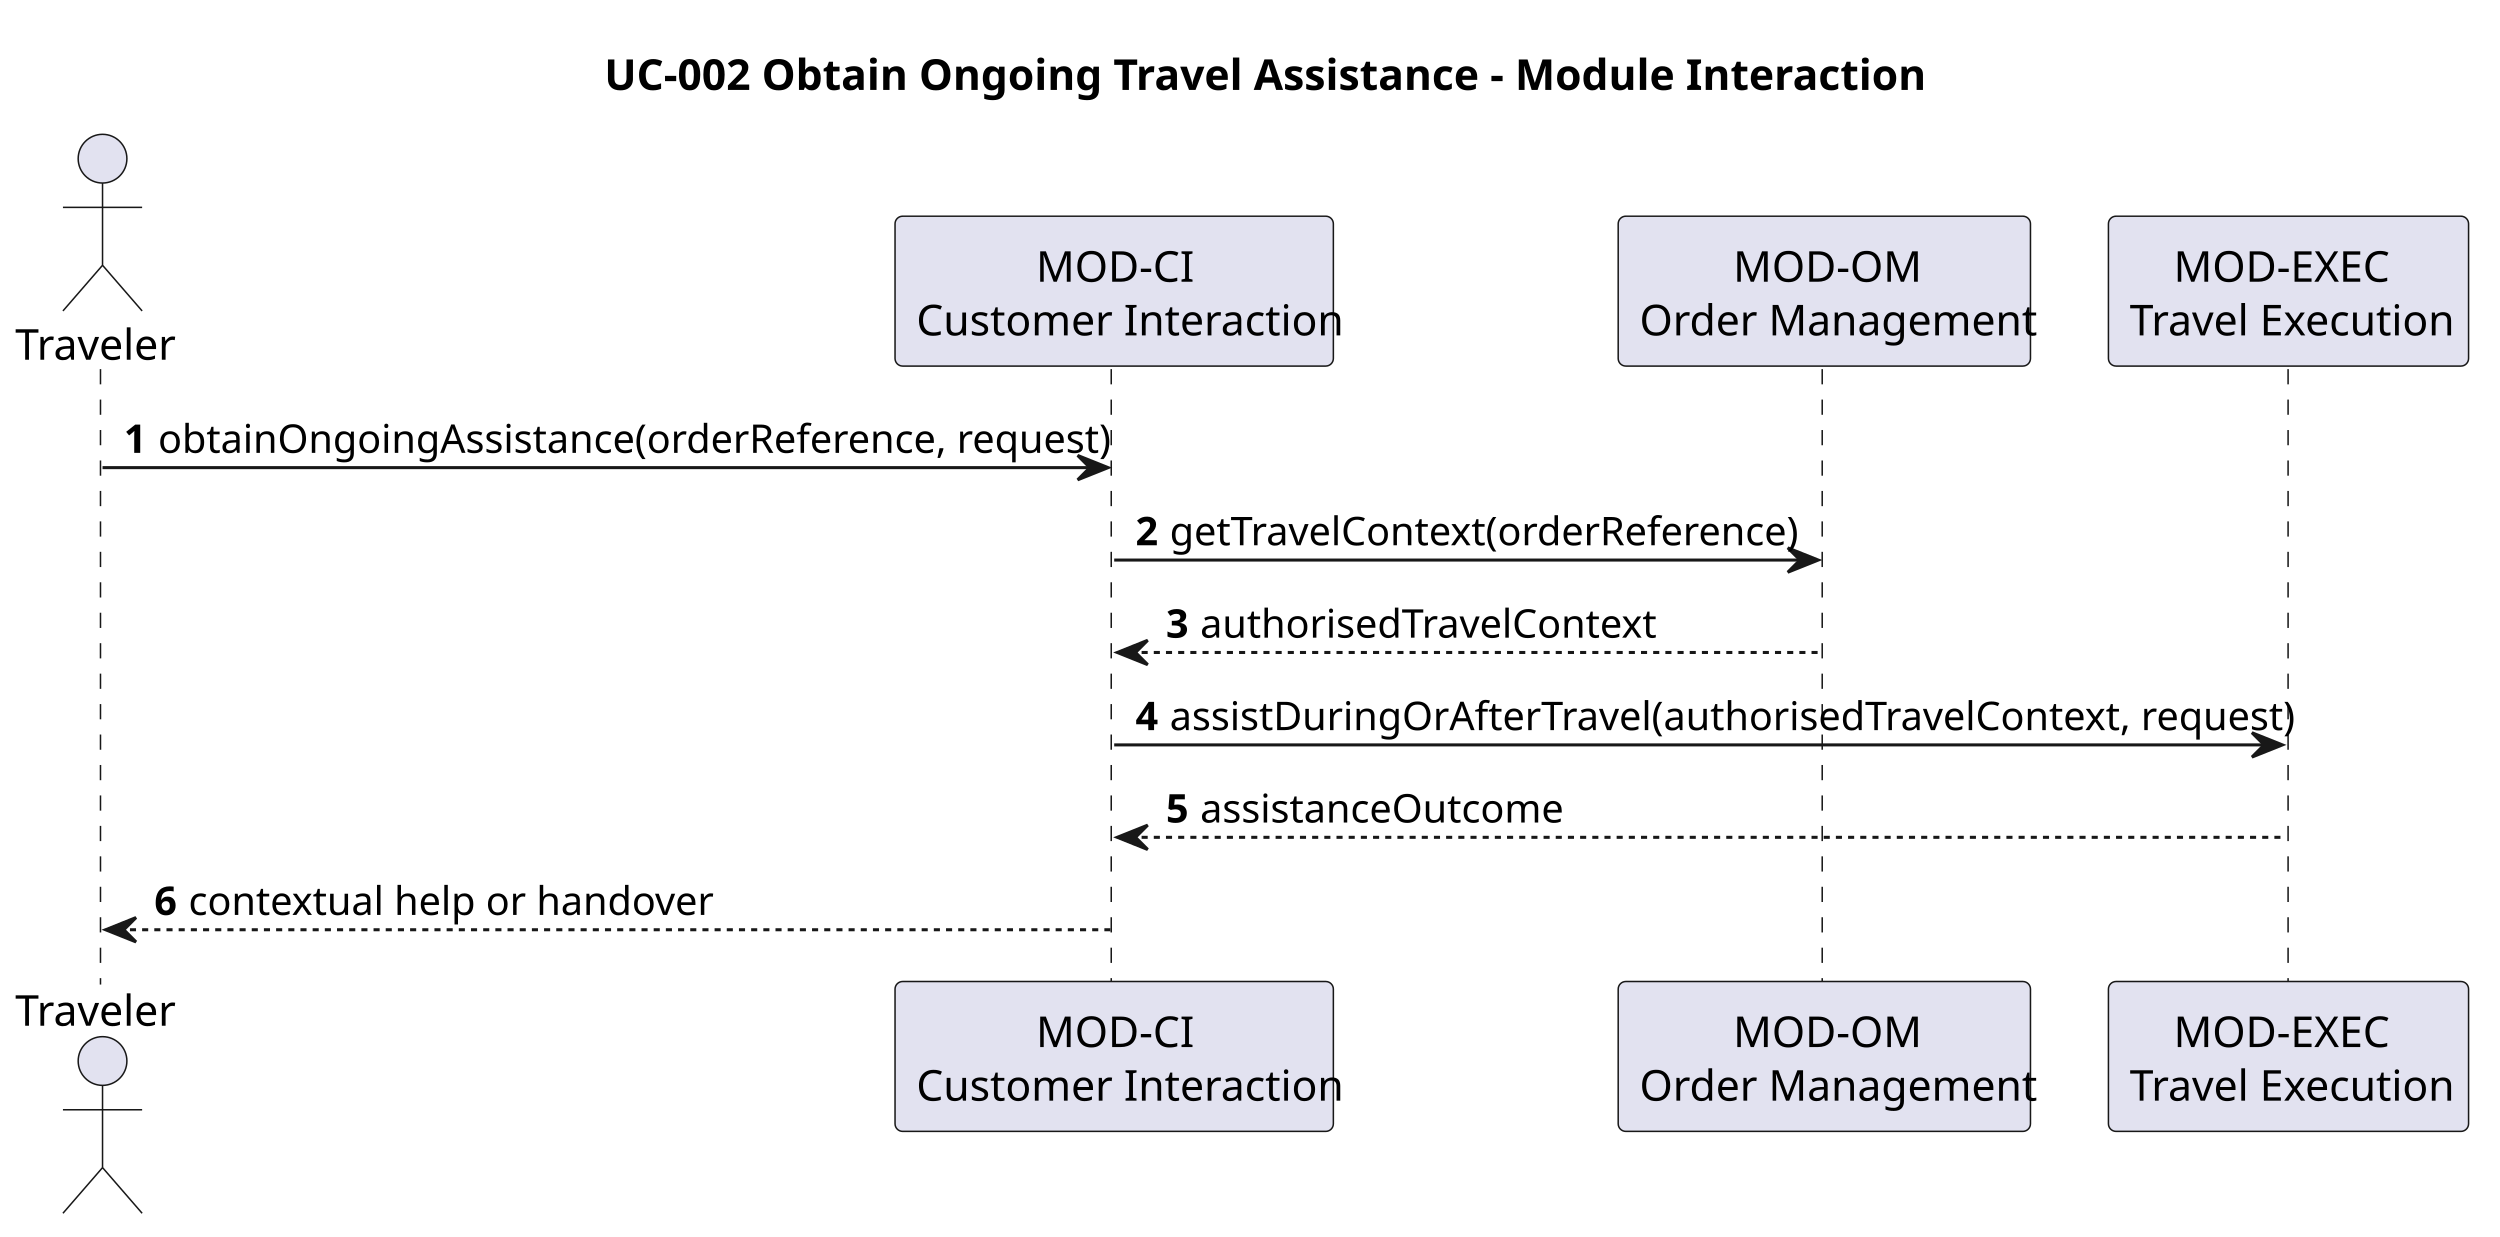
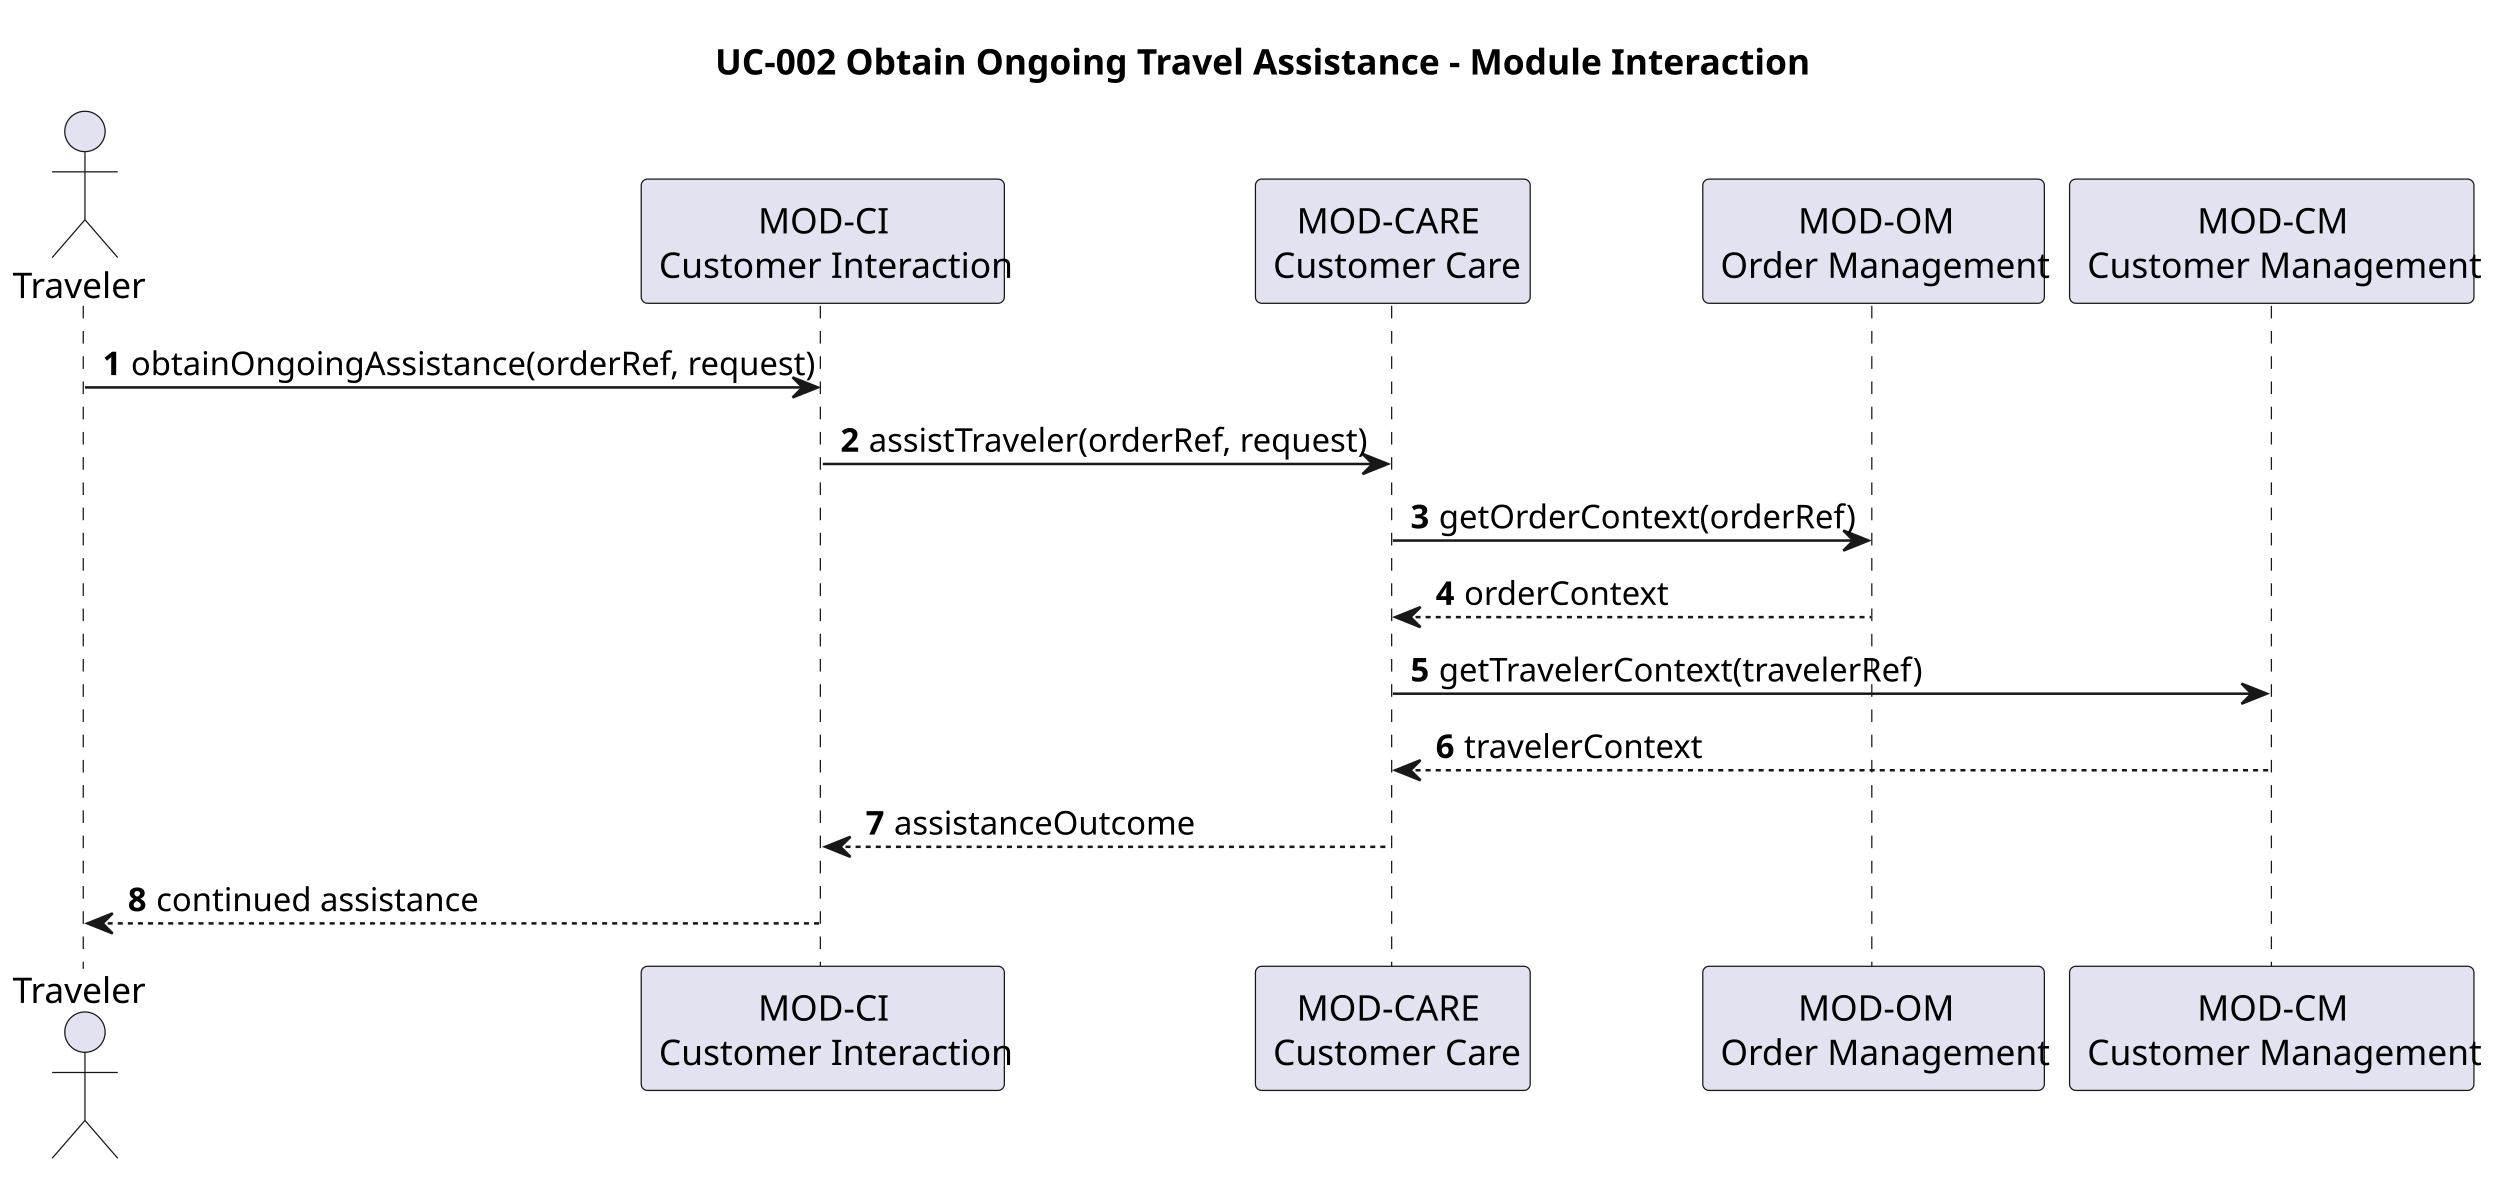
- <svg xmlns="http://www.w3.org/2000/svg" contentStyleType="text/css" data-diagram-type="SEQUENCE" height="406px" preserveAspectRatio="none" style="width:821px;height:406px;background:#FFFFFF;" version="1.1" viewBox="0 0 821 406" width="821px" zoomAndPan="magnify">
+ <svg xmlns="http://www.w3.org/2000/svg" contentStyleType="text/css" data-diagram-type="SEQUENCE" height="467px" preserveAspectRatio="none" style="width:991px;height:467px;background:#FFFFFF;" version="1.1" viewBox="0 0 991 467" width="991px" zoomAndPan="magnify">
  <defs />
  <g>
    <g class="title" data-source-line="1">
-       <text fill="#000000" font-family="sans-serif" font-size="14" font-weight="700" lengthAdjust="spacing" textLength="417.737" x="198.47" y="29.533">UC-002 Obtain Ongoing Travel Assistance - Module Interaction</text>
+       <text fill="#000000" font-family="sans-serif" font-size="14" font-weight="700" lengthAdjust="spacing" textLength="417.737" x="283.465" y="29.533">UC-002 Obtain Ongoing Travel Assistance - Module Interaction</text>
    </g>
    <g class="participant-lifeline" data-entity-uid="part1" data-qualified-name="Traveler" data-source-line="3" id="part1-lifeline">
      <g>
-         <rect fill="#000000" fill-opacity="0" height="202.109" width="8" x="29.672" y="121.219" />
-         <line style="stroke:#181818;stroke-width:0.5;stroke-dasharray:5,5;" x1="33" x2="33" y1="121.219" y2="323.328" />
+         <rect fill="#000000" fill-opacity="0" height="262.812" width="8" x="29.672" y="121.219" />
+         <line style="stroke:#181818;stroke-width:0.5;stroke-dasharray:5,5;" x1="33" x2="33" y1="121.219" y2="384.031" />
      </g>
    </g>
    <g class="participant-lifeline" data-entity-uid="part2" data-qualified-name="CI" data-source-line="4" id="part2-lifeline">
      <g>
-         <rect fill="#000000" fill-opacity="0" height="202.109" width="8" x="361.903" y="121.219" />
-         <line style="stroke:#181818;stroke-width:0.5;stroke-dasharray:5,5;" x1="364.931" x2="364.931" y1="121.219" y2="323.328" />
+         <rect fill="#000000" fill-opacity="0" height="262.812" width="8" x="322.154" y="121.219" />
+         <line style="stroke:#181818;stroke-width:0.5;stroke-dasharray:5,5;" x1="325.182" x2="325.182" y1="121.219" y2="384.031" />
      </g>
    </g>
-     <g class="participant-lifeline" data-entity-uid="part3" data-qualified-name="OM" data-source-line="5" id="part3-lifeline">
+     <g class="participant-lifeline" data-entity-uid="part3" data-qualified-name="CARE" data-source-line="5" id="part3-lifeline">
      <g>
-         <rect fill="#000000" fill-opacity="0" height="202.109" width="8" x="595.11" y="121.219" />
-         <line style="stroke:#181818;stroke-width:0.5;stroke-dasharray:5,5;" x1="598.414" x2="598.414" y1="121.219" y2="323.328" />
+         <rect fill="#000000" fill-opacity="0" height="262.812" width="8" x="548.112" y="121.219" />
+         <line style="stroke:#181818;stroke-width:0.5;stroke-dasharray:5,5;" x1="551.653" x2="551.653" y1="121.219" y2="384.031" />
      </g>
    </g>
-     <g class="participant-lifeline" data-entity-uid="part4" data-qualified-name="EXEC" data-source-line="6" id="part4-lifeline">
+     <g class="participant-lifeline" data-entity-uid="part4" data-qualified-name="OM" data-source-line="6" id="part4-lifeline">
      <g>
-         <rect fill="#000000" fill-opacity="0" height="202.109" width="8" x="747.543" y="121.219" />
-         <line style="stroke:#181818;stroke-width:0.5;stroke-dasharray:5,5;" x1="751.408" x2="751.408" y1="121.219" y2="323.328" />
+         <rect fill="#000000" fill-opacity="0" height="262.812" width="8" x="738.682" y="121.219" />
+         <line style="stroke:#181818;stroke-width:0.5;stroke-dasharray:5,5;" x1="741.985" x2="741.985" y1="121.219" y2="384.031" />
+       </g>
+     </g>
+     <g class="participant-lifeline" data-entity-uid="part5" data-qualified-name="CM" data-source-line="7" id="part5-lifeline">
+       <g>
+         <rect fill="#000000" fill-opacity="0" height="262.812" width="8" x="896.523" y="121.219" />
+         <line style="stroke:#181818;stroke-width:0.5;stroke-dasharray:5,5;" x1="900.378" x2="900.378" y1="121.219" y2="384.031" />
      </g>
    </g>
    <g class="participant participant-head" data-entity-uid="part1" data-qualified-name="Traveler" data-source-line="3" id="part1-head">
      <text fill="#000000" font-family="sans-serif" font-size="14" lengthAdjust="spacing" textLength="51.345" x="5" y="118.143">Traveler</text>
      <ellipse cx="33.672" cy="52.109" fill="#E2E2F0" rx="8" ry="8" style="stroke:#181818;stroke-width:0.5;" />
      <path d="M33.672,60.109 L33.672,87.109 M20.672,68.109 L46.672,68.109 M33.672,87.109 L20.672,102.109 M33.672,87.109 L46.672,102.109" fill="none" style="stroke:#181818;stroke-width:0.5;" />
    </g>
    <g class="participant participant-tail" data-entity-uid="part1" data-qualified-name="Traveler" data-source-line="3" id="part1-tail">
-       <text fill="#000000" font-family="sans-serif" font-size="14" lengthAdjust="spacing" textLength="51.345" x="5" y="336.861">Traveler</text>
-       <ellipse cx="33.672" cy="348.438" fill="#E2E2F0" rx="8" ry="8" style="stroke:#181818;stroke-width:0.5;" />
-       <path d="M33.672,356.438 L33.672,383.438 M20.672,364.438 L46.672,364.438 M33.672,383.438 L20.672,398.438 M33.672,383.438 L46.672,398.438" fill="none" style="stroke:#181818;stroke-width:0.5;" />
+       <text fill="#000000" font-family="sans-serif" font-size="14" lengthAdjust="spacing" textLength="51.345" x="5" y="397.565">Traveler</text>
+       <ellipse cx="33.672" cy="409.141" fill="#E2E2F0" rx="8" ry="8" style="stroke:#181818;stroke-width:0.5;" />
+       <path d="M33.672,417.141 L33.672,444.141 M20.672,425.141 L46.672,425.141 M33.672,444.141 L20.672,459.141 M33.672,444.141 L46.672,459.141" fill="none" style="stroke:#181818;stroke-width:0.5;" />
    </g>
    <g class="participant participant-head" data-entity-uid="part2" data-qualified-name="CI" data-source-line="4" id="part2-head">
-       <rect fill="#E2E2F0" height="49.219" rx="2.5" ry="2.5" style="stroke:#181818;stroke-width:0.5;" width="143.944" x="293.931" y="71" />
-       <text fill="#000000" font-family="sans-serif" font-size="14" lengthAdjust="spacing" textLength="51.324" x="340.241" y="92.533">MOD-CI</text>
-       <text fill="#000000" font-family="sans-serif" font-size="14" lengthAdjust="spacing" textLength="129.944" x="300.931" y="110.143">Customer Interaction</text>
+       <rect fill="#E2E2F0" height="49.219" rx="2.5" ry="2.5" style="stroke:#181818;stroke-width:0.5;" width="143.944" x="254.182" y="71" />
+       <text fill="#000000" font-family="sans-serif" font-size="14" lengthAdjust="spacing" textLength="51.324" x="300.492" y="92.533">MOD-CI</text>
+       <text fill="#000000" font-family="sans-serif" font-size="14" lengthAdjust="spacing" textLength="129.944" x="261.182" y="110.143">Customer Interaction</text>
    </g>
    <g class="participant participant-tail" data-entity-uid="part2" data-qualified-name="CI" data-source-line="4" id="part2-tail">
-       <rect fill="#E2E2F0" height="49.219" rx="2.5" ry="2.5" style="stroke:#181818;stroke-width:0.5;" width="143.944" x="293.931" y="322.328" />
-       <text fill="#000000" font-family="sans-serif" font-size="14" lengthAdjust="spacing" textLength="51.324" x="340.241" y="343.861">MOD-CI</text>
-       <text fill="#000000" font-family="sans-serif" font-size="14" lengthAdjust="spacing" textLength="129.944" x="300.931" y="361.471">Customer Interaction</text>
+       <rect fill="#E2E2F0" height="49.219" rx="2.5" ry="2.5" style="stroke:#181818;stroke-width:0.5;" width="143.944" x="254.182" y="383.031" />
+       <text fill="#000000" font-family="sans-serif" font-size="14" lengthAdjust="spacing" textLength="51.324" x="300.492" y="404.565">MOD-CI</text>
+       <text fill="#000000" font-family="sans-serif" font-size="14" lengthAdjust="spacing" textLength="129.944" x="261.182" y="422.174">Customer Interaction</text>
    </g>
-     <g class="participant participant-head" data-entity-uid="part3" data-qualified-name="OM" data-source-line="5" id="part3-head">
-       <rect fill="#E2E2F0" height="49.219" rx="2.5" ry="2.5" style="stroke:#181818;stroke-width:0.5;" width="135.393" x="531.414" y="71" />
-       <text fill="#000000" font-family="sans-serif" font-size="14" lengthAdjust="spacing" textLength="59.876" x="569.172" y="92.533">MOD-OM</text>
-       <text fill="#000000" font-family="sans-serif" font-size="14" lengthAdjust="spacing" textLength="121.393" x="538.414" y="110.143">Order Management</text>
+     <g class="participant participant-head" data-entity-uid="part3" data-qualified-name="CARE" data-source-line="5" id="part3-head">
+       <rect fill="#E2E2F0" height="49.219" rx="2.5" ry="2.5" style="stroke:#181818;stroke-width:0.5;" width="108.917" x="497.653" y="71" />
+       <text fill="#000000" font-family="sans-serif" font-size="14" lengthAdjust="spacing" textLength="76.221" x="514.001" y="92.533">MOD-CARE</text>
+       <text fill="#000000" font-family="sans-serif" font-size="14" lengthAdjust="spacing" textLength="94.917" x="504.653" y="110.143">Customer Care</text>
    </g>
-     <g class="participant participant-tail" data-entity-uid="part3" data-qualified-name="OM" data-source-line="5" id="part3-tail">
-       <rect fill="#E2E2F0" height="49.219" rx="2.5" ry="2.5" style="stroke:#181818;stroke-width:0.5;" width="135.393" x="531.414" y="322.328" />
-       <text fill="#000000" font-family="sans-serif" font-size="14" lengthAdjust="spacing" textLength="59.876" x="569.172" y="343.861">MOD-OM</text>
-       <text fill="#000000" font-family="sans-serif" font-size="14" lengthAdjust="spacing" textLength="121.393" x="538.414" y="361.471">Order Management</text>
+     <g class="participant participant-tail" data-entity-uid="part3" data-qualified-name="CARE" data-source-line="5" id="part3-tail">
+       <rect fill="#E2E2F0" height="49.219" rx="2.5" ry="2.5" style="stroke:#181818;stroke-width:0.5;" width="108.917" x="497.653" y="383.031" />
+       <text fill="#000000" font-family="sans-serif" font-size="14" lengthAdjust="spacing" textLength="76.221" x="514.001" y="404.565">MOD-CARE</text>
+       <text fill="#000000" font-family="sans-serif" font-size="14" lengthAdjust="spacing" textLength="94.917" x="504.653" y="422.174">Customer Care</text>
    </g>
-     <g class="participant participant-head" data-entity-uid="part4" data-qualified-name="EXEC" data-source-line="6" id="part4-head">
-       <rect fill="#E2E2F0" height="49.219" rx="2.5" ry="2.5" style="stroke:#181818;stroke-width:0.5;" width="118.269" x="692.408" y="71" />
-       <text fill="#000000" font-family="sans-serif" font-size="14" lengthAdjust="spacing" textLength="75.448" x="713.818" y="92.533">MOD-EXEC</text>
-       <text fill="#000000" font-family="sans-serif" font-size="14" lengthAdjust="spacing" textLength="104.269" x="699.408" y="110.143">Travel Execution</text>
+     <g class="participant participant-head" data-entity-uid="part4" data-qualified-name="OM" data-source-line="6" id="part4-head">
+       <rect fill="#E2E2F0" height="49.219" rx="2.5" ry="2.5" style="stroke:#181818;stroke-width:0.5;" width="135.393" x="674.985" y="71" />
+       <text fill="#000000" font-family="sans-serif" font-size="14" lengthAdjust="spacing" textLength="59.876" x="712.744" y="92.533">MOD-OM</text>
+       <text fill="#000000" font-family="sans-serif" font-size="14" lengthAdjust="spacing" textLength="121.393" x="681.985" y="110.143">Order Management</text>
    </g>
-     <g class="participant participant-tail" data-entity-uid="part4" data-qualified-name="EXEC" data-source-line="6" id="part4-tail">
-       <rect fill="#E2E2F0" height="49.219" rx="2.5" ry="2.5" style="stroke:#181818;stroke-width:0.5;" width="118.269" x="692.408" y="322.328" />
-       <text fill="#000000" font-family="sans-serif" font-size="14" lengthAdjust="spacing" textLength="75.448" x="713.818" y="343.861">MOD-EXEC</text>
-       <text fill="#000000" font-family="sans-serif" font-size="14" lengthAdjust="spacing" textLength="104.269" x="699.408" y="361.471">Travel Execution</text>
+     <g class="participant participant-tail" data-entity-uid="part4" data-qualified-name="OM" data-source-line="6" id="part4-tail">
+       <rect fill="#E2E2F0" height="49.219" rx="2.5" ry="2.5" style="stroke:#181818;stroke-width:0.5;" width="135.393" x="674.985" y="383.031" />
+       <text fill="#000000" font-family="sans-serif" font-size="14" lengthAdjust="spacing" textLength="59.876" x="712.744" y="404.565">MOD-OM</text>
+       <text fill="#000000" font-family="sans-serif" font-size="14" lengthAdjust="spacing" textLength="121.393" x="681.985" y="422.174">Order Management</text>
    </g>
-     <g class="message" data-entity-1="part1" data-entity-2="part2" data-source-line="8" id="msg1">
-       <polygon fill="#181818" points="353.903,149.57,363.903,153.57,353.903,157.57,357.903,153.57" style="stroke:#181818;stroke-width:1;" />
-       <line style="stroke:#181818;stroke-width:1;" x1="33.672" x2="359.903" y1="153.57" y2="153.57" />
+     <g class="participant participant-head" data-entity-uid="part5" data-qualified-name="CM" data-source-line="7" id="part5-head">
+       <rect fill="#E2E2F0" height="49.219" rx="2.5" ry="2.5" style="stroke:#181818;stroke-width:0.5;" width="160.289" x="820.378" y="71" />
+       <text fill="#000000" font-family="sans-serif" font-size="14" lengthAdjust="spacing" textLength="59.097" x="870.974" y="92.533">MOD-CM</text>
+       <text fill="#000000" font-family="sans-serif" font-size="14" lengthAdjust="spacing" textLength="146.289" x="827.378" y="110.143">Customer Management</text>
+     </g>
+     <g class="participant participant-tail" data-entity-uid="part5" data-qualified-name="CM" data-source-line="7" id="part5-tail">
+       <rect fill="#E2E2F0" height="49.219" rx="2.5" ry="2.5" style="stroke:#181818;stroke-width:0.5;" width="160.289" x="820.378" y="383.031" />
+       <text fill="#000000" font-family="sans-serif" font-size="14" lengthAdjust="spacing" textLength="59.097" x="870.974" y="404.565">MOD-CM</text>
+       <text fill="#000000" font-family="sans-serif" font-size="14" lengthAdjust="spacing" textLength="146.289" x="827.378" y="422.174">Customer Management</text>
+     </g>
+     <g class="message" data-entity-1="part1" data-entity-2="part2" data-source-line="9" id="msg1">
+       <polygon fill="#181818" points="314.154,149.57,324.154,153.57,314.154,157.57,318.154,153.57" style="stroke:#181818;stroke-width:1;" />
+       <line style="stroke:#181818;stroke-width:1;" x1="33.672" x2="320.154" y1="153.57" y2="153.57" />
      <text fill="#000000" font-family="sans-serif" font-size="13" font-weight="700" lengthAdjust="spacing" textLength="7.23" x="40.672" y="148.714">1</text>
-       <text fill="#000000" font-family="sans-serif" font-size="13" lengthAdjust="spacing" textLength="297" x="51.902" y="148.714">obtainOngoingAssistance(orderReference, request)</text>
+       <text fill="#000000" font-family="sans-serif" font-size="13" lengthAdjust="spacing" textLength="257.252" x="51.902" y="148.714">obtainOngoingAssistance(orderRef, request)</text>
    </g>
-     <g class="message" data-entity-1="part2" data-entity-2="part3" data-source-line="9" id="msg2">
-       <polygon fill="#181818" points="587.11,179.922,597.11,183.922,587.11,187.922,591.11,183.922" style="stroke:#181818;stroke-width:1;" />
-       <line style="stroke:#181818;stroke-width:1;" x1="365.903" x2="593.11" y1="183.922" y2="183.922" />
-       <text fill="#000000" font-family="sans-serif" font-size="13" font-weight="700" lengthAdjust="spacing" textLength="7.23" x="372.903" y="179.065">2</text>
-       <text fill="#000000" font-family="sans-serif" font-size="13" lengthAdjust="spacing" textLength="197.977" x="384.133" y="179.065">getTravelContext(orderReference)</text>
+     <g class="message" data-entity-1="part2" data-entity-2="part3" data-source-line="10" id="msg2">
+       <polygon fill="#181818" points="540.112,179.922,550.112,183.922,540.112,187.922,544.112,183.922" style="stroke:#181818;stroke-width:1;" />
+       <line style="stroke:#181818;stroke-width:1;" x1="326.154" x2="546.112" y1="183.922" y2="183.922" />
+       <text fill="#000000" font-family="sans-serif" font-size="13" font-weight="700" lengthAdjust="spacing" textLength="7.23" x="333.154" y="179.065">2</text>
+       <text fill="#000000" font-family="sans-serif" font-size="13" lengthAdjust="spacing" textLength="190.728" x="344.384" y="179.065">assistTraveler(orderRef, request)</text>
    </g>
-     <g class="message" data-entity-1="part3" data-entity-2="part2" data-source-line="10" id="msg3">
-       <polygon fill="#181818" points="376.903,210.273,366.903,214.273,376.903,218.273,372.903,214.273" style="stroke:#181818;stroke-width:1;" />
-       <line style="stroke:#181818;stroke-width:1;stroke-dasharray:2,2;" x1="370.903" x2="598.11" y1="214.273" y2="214.273" />
-       <text fill="#000000" font-family="sans-serif" font-size="13" font-weight="700" lengthAdjust="spacing" textLength="7.23" x="382.903" y="209.417">3</text>
-       <text fill="#000000" font-family="sans-serif" font-size="13" lengthAdjust="spacing" textLength="141.629" x="394.133" y="209.417">authorisedTravelContext</text>
+     <g class="message" data-entity-1="part3" data-entity-2="part4" data-source-line="11" id="msg3">
+       <polygon fill="#181818" points="730.682,210.273,740.682,214.273,730.682,218.273,734.682,214.273" style="stroke:#181818;stroke-width:1;" />
+       <line style="stroke:#181818;stroke-width:1;" x1="552.112" x2="736.682" y1="214.273" y2="214.273" />
+       <text fill="#000000" font-family="sans-serif" font-size="13" font-weight="700" lengthAdjust="spacing" textLength="7.23" x="559.112" y="209.417">3</text>
+       <text fill="#000000" font-family="sans-serif" font-size="13" lengthAdjust="spacing" textLength="155.34" x="570.342" y="209.417">getOrderContext(orderRef)</text>
    </g>
-     <g class="message" data-entity-1="part2" data-entity-2="part4" data-source-line="11" id="msg4">
-       <polygon fill="#181818" points="739.543,240.625,749.543,244.625,739.543,248.625,743.543,244.625" style="stroke:#181818;stroke-width:1;" />
-       <line style="stroke:#181818;stroke-width:1;" x1="365.903" x2="745.543" y1="244.625" y2="244.625" />
-       <text fill="#000000" font-family="sans-serif" font-size="13" font-weight="700" lengthAdjust="spacing" textLength="7.23" x="372.903" y="239.769">4</text>
-       <text fill="#000000" font-family="sans-serif" font-size="13" lengthAdjust="spacing" textLength="350.41" x="384.133" y="239.769">assistDuringOrAfterTravel(authorisedTravelContext, request)</text>
+     <g class="message" data-entity-1="part4" data-entity-2="part3" data-source-line="12" id="msg4">
+       <polygon fill="#181818" points="563.112,240.625,553.112,244.625,563.112,248.625,559.112,244.625" style="stroke:#181818;stroke-width:1;" />
+       <line style="stroke:#181818;stroke-width:1;stroke-dasharray:2,2;" x1="557.112" x2="741.682" y1="244.625" y2="244.625" />
+       <text fill="#000000" font-family="sans-serif" font-size="13" font-weight="700" lengthAdjust="spacing" textLength="7.23" x="569.112" y="239.769">4</text>
+       <text fill="#000000" font-family="sans-serif" font-size="13" lengthAdjust="spacing" textLength="75.15" x="580.342" y="239.769">orderContext</text>
    </g>
-     <g class="message" data-entity-1="part4" data-entity-2="part2" data-source-line="12" id="msg5">
-       <polygon fill="#181818" points="376.903,270.977,366.903,274.977,376.903,278.977,372.903,274.977" style="stroke:#181818;stroke-width:1;" />
-       <line style="stroke:#181818;stroke-width:1;stroke-dasharray:2,2;" x1="370.903" x2="750.543" y1="274.977" y2="274.977" />
-       <text fill="#000000" font-family="sans-serif" font-size="13" font-weight="700" lengthAdjust="spacing" textLength="7.23" x="382.903" y="270.12">5</text>
-       <text fill="#000000" font-family="sans-serif" font-size="13" lengthAdjust="spacing" textLength="114.163" x="394.133" y="270.12">assistanceOutcome</text>
+     <g class="message" data-entity-1="part3" data-entity-2="part5" data-source-line="13" id="msg5">
+       <polygon fill="#181818" points="888.523,270.977,898.523,274.977,888.523,278.977,892.523,274.977" style="stroke:#181818;stroke-width:1;" />
+       <line style="stroke:#181818;stroke-width:1;" x1="552.112" x2="894.523" y1="274.977" y2="274.977" />
+       <text fill="#000000" font-family="sans-serif" font-size="13" font-weight="700" lengthAdjust="spacing" textLength="7.23" x="559.112" y="270.12">5</text>
+       <text fill="#000000" font-family="sans-serif" font-size="13" lengthAdjust="spacing" textLength="182.787" x="570.342" y="270.12">getTravelerContext(travelerRef)</text>
    </g>
-     <g class="message" data-entity-1="part2" data-entity-2="part1" data-source-line="13" id="msg6">
-       <polygon fill="#181818" points="44.672,301.328,34.672,305.328,44.672,309.328,40.672,305.328" style="stroke:#181818;stroke-width:1;" />
-       <line style="stroke:#181818;stroke-width:1;stroke-dasharray:2,2;" x1="38.672" x2="364.903" y1="305.328" y2="305.328" />
-       <text fill="#000000" font-family="sans-serif" font-size="13" font-weight="700" lengthAdjust="spacing" textLength="7.23" x="50.672" y="300.472">6</text>
-       <text fill="#000000" font-family="sans-serif" font-size="13" lengthAdjust="spacing" textLength="160.443" x="61.902" y="300.472">contextual help or handover</text>
+     <g class="message" data-entity-1="part5" data-entity-2="part3" data-source-line="14" id="msg6">
+       <polygon fill="#181818" points="563.112,301.328,553.112,305.328,563.112,309.328,559.112,305.328" style="stroke:#181818;stroke-width:1;" />
+       <line style="stroke:#181818;stroke-width:1;stroke-dasharray:2,2;" x1="557.112" x2="899.523" y1="305.328" y2="305.328" />
+       <text fill="#000000" font-family="sans-serif" font-size="13" font-weight="700" lengthAdjust="spacing" textLength="7.23" x="569.112" y="300.472">6</text>
+       <text fill="#000000" font-family="sans-serif" font-size="13" lengthAdjust="spacing" textLength="88.15" x="580.342" y="300.472">travelerContext</text>
+     </g>
+     <g class="message" data-entity-1="part3" data-entity-2="part2" data-source-line="15" id="msg7">
+       <polygon fill="#181818" points="337.154,331.68,327.154,335.68,337.154,339.68,333.154,335.68" style="stroke:#181818;stroke-width:1;" />
+       <line style="stroke:#181818;stroke-width:1;stroke-dasharray:2,2;" x1="331.154" x2="551.112" y1="335.68" y2="335.68" />
+       <text fill="#000000" font-family="sans-serif" font-size="13" font-weight="700" lengthAdjust="spacing" textLength="7.23" x="343.154" y="330.823">7</text>
+       <text fill="#000000" font-family="sans-serif" font-size="13" lengthAdjust="spacing" textLength="114.163" x="354.384" y="330.823">assistanceOutcome</text>
+     </g>
+     <g class="message" data-entity-1="part2" data-entity-2="part1" data-source-line="16" id="msg8">
+       <polygon fill="#181818" points="44.672,362.031,34.672,366.031,44.672,370.031,40.672,366.031" style="stroke:#181818;stroke-width:1;" />
+       <line style="stroke:#181818;stroke-width:1;stroke-dasharray:2,2;" x1="38.672" x2="325.154" y1="366.031" y2="366.031" />
+       <text fill="#000000" font-family="sans-serif" font-size="13" font-weight="700" lengthAdjust="spacing" textLength="7.23" x="50.672" y="361.175">8</text>
+       <text fill="#000000" font-family="sans-serif" font-size="13" lengthAdjust="spacing" textLength="121.412" x="61.902" y="361.175">continued assistance</text>
    </g>
  </g>
</svg>
